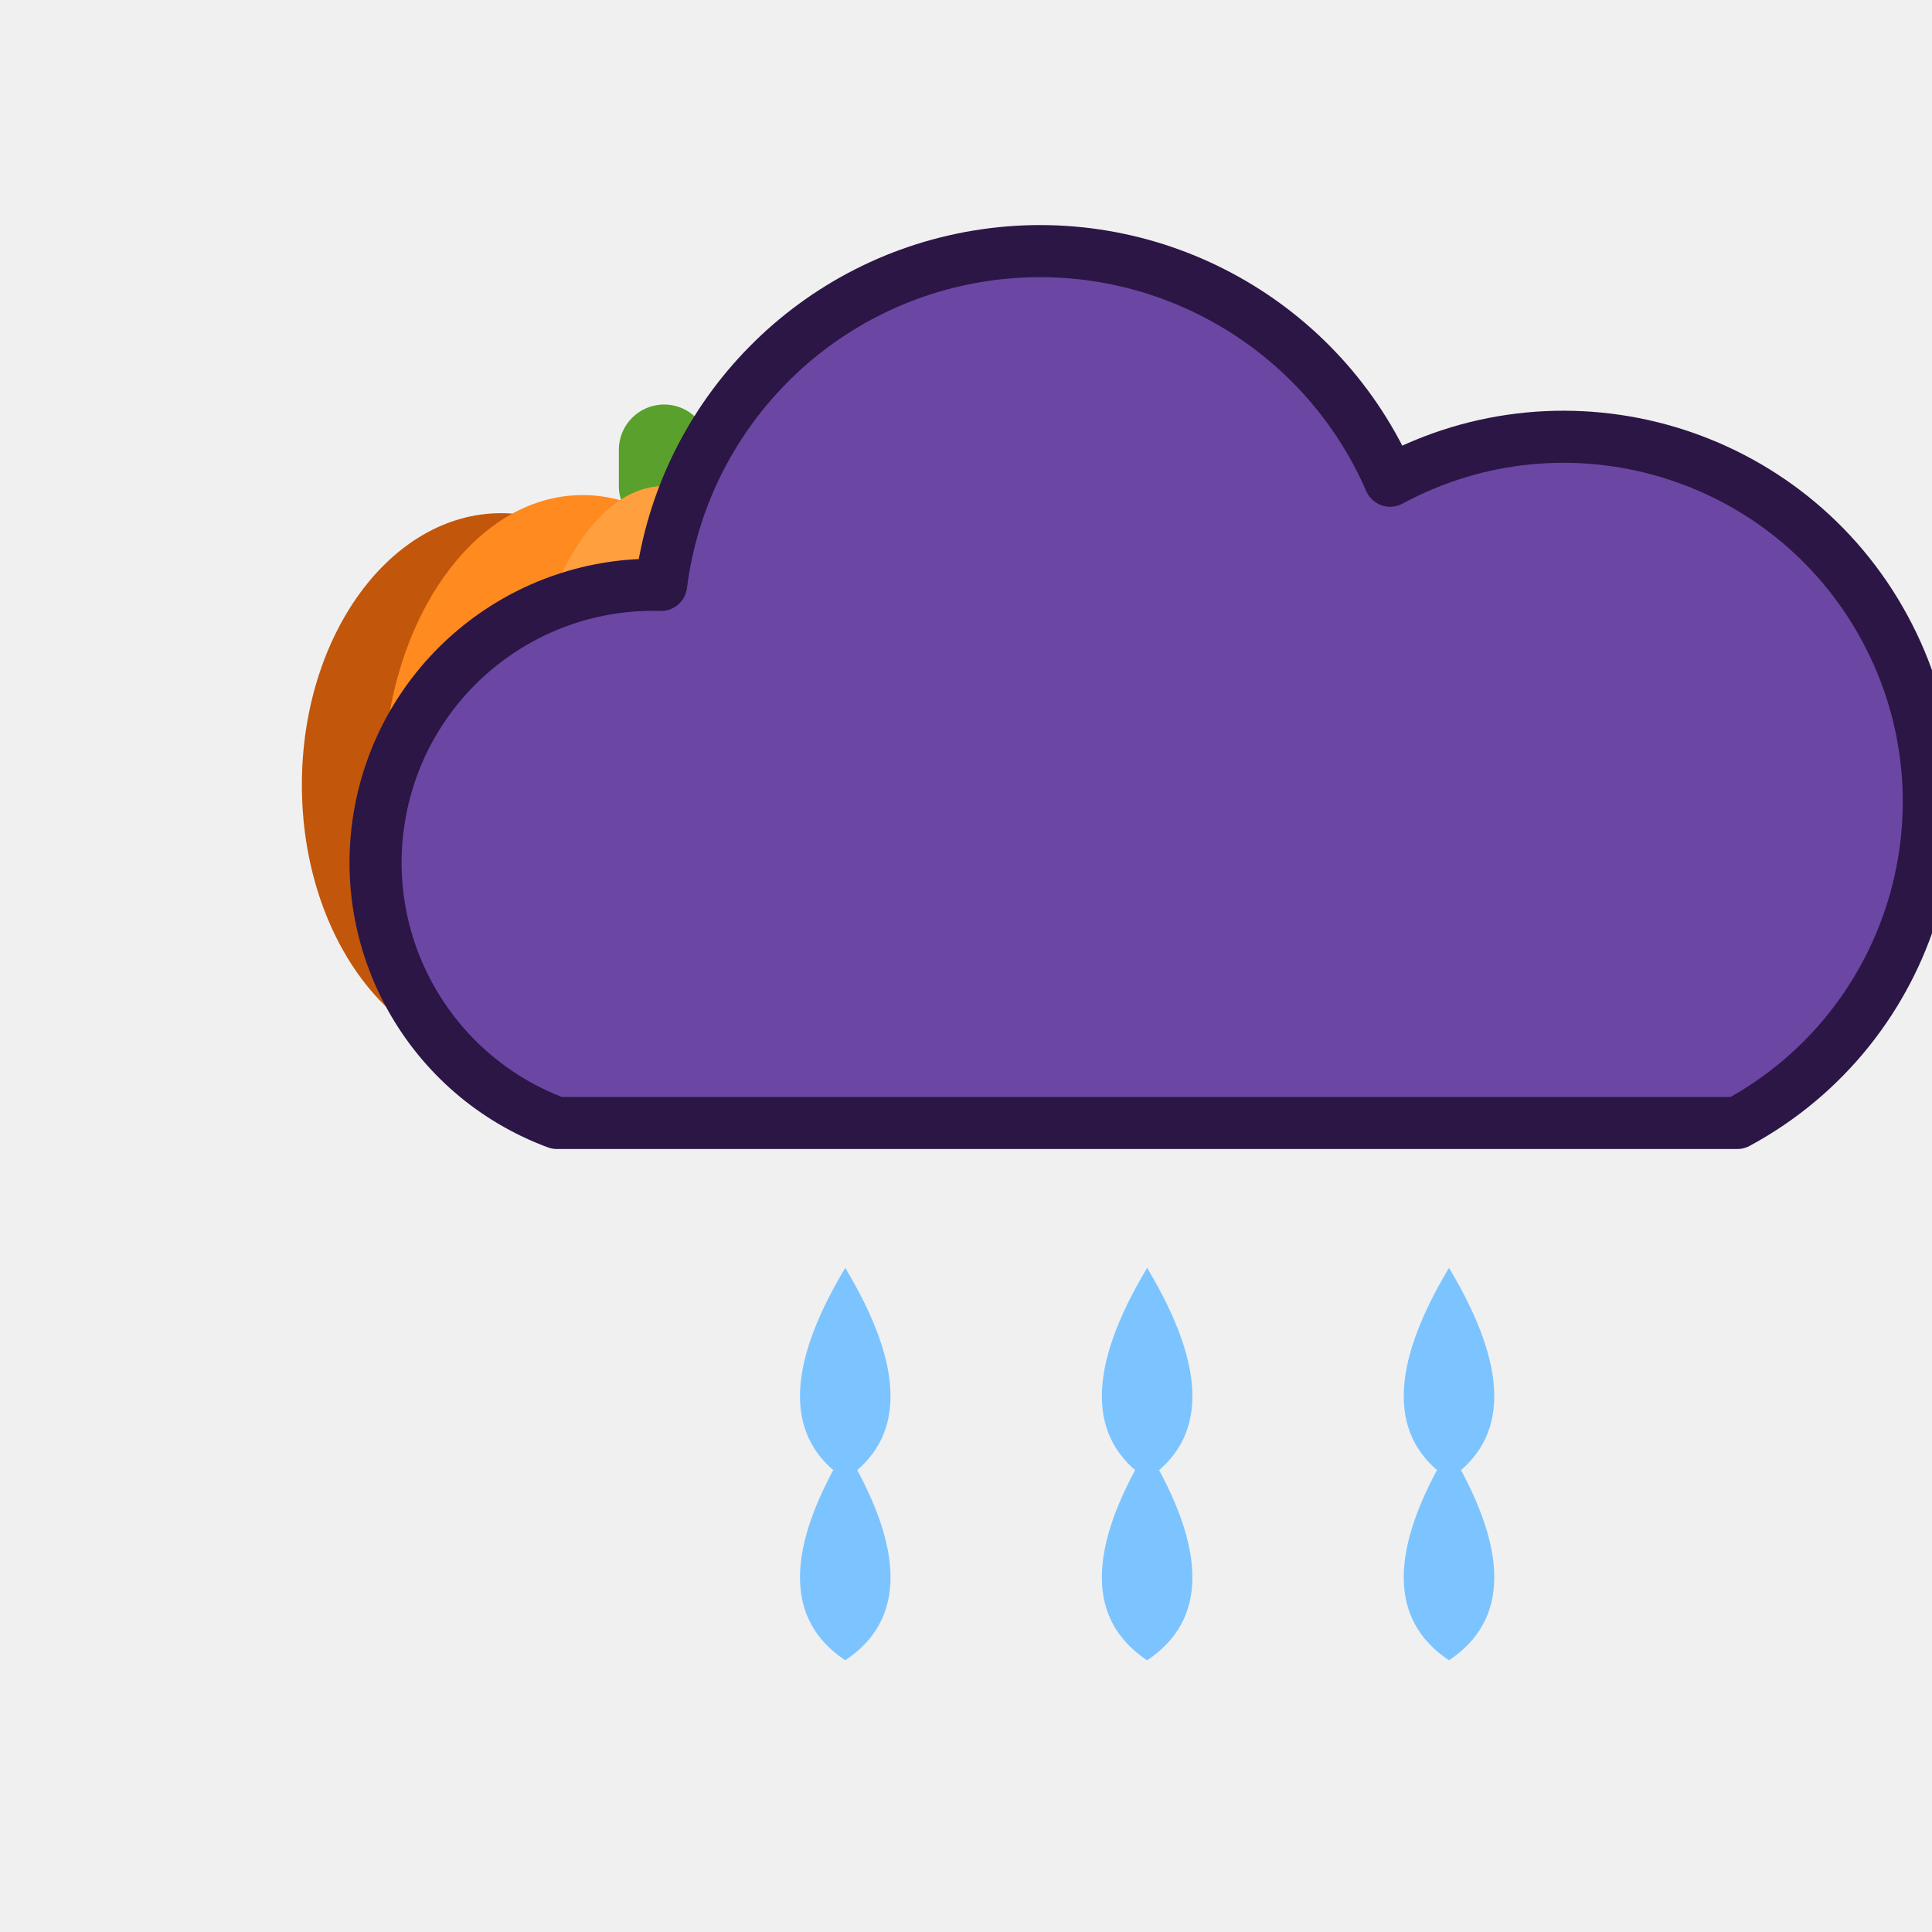
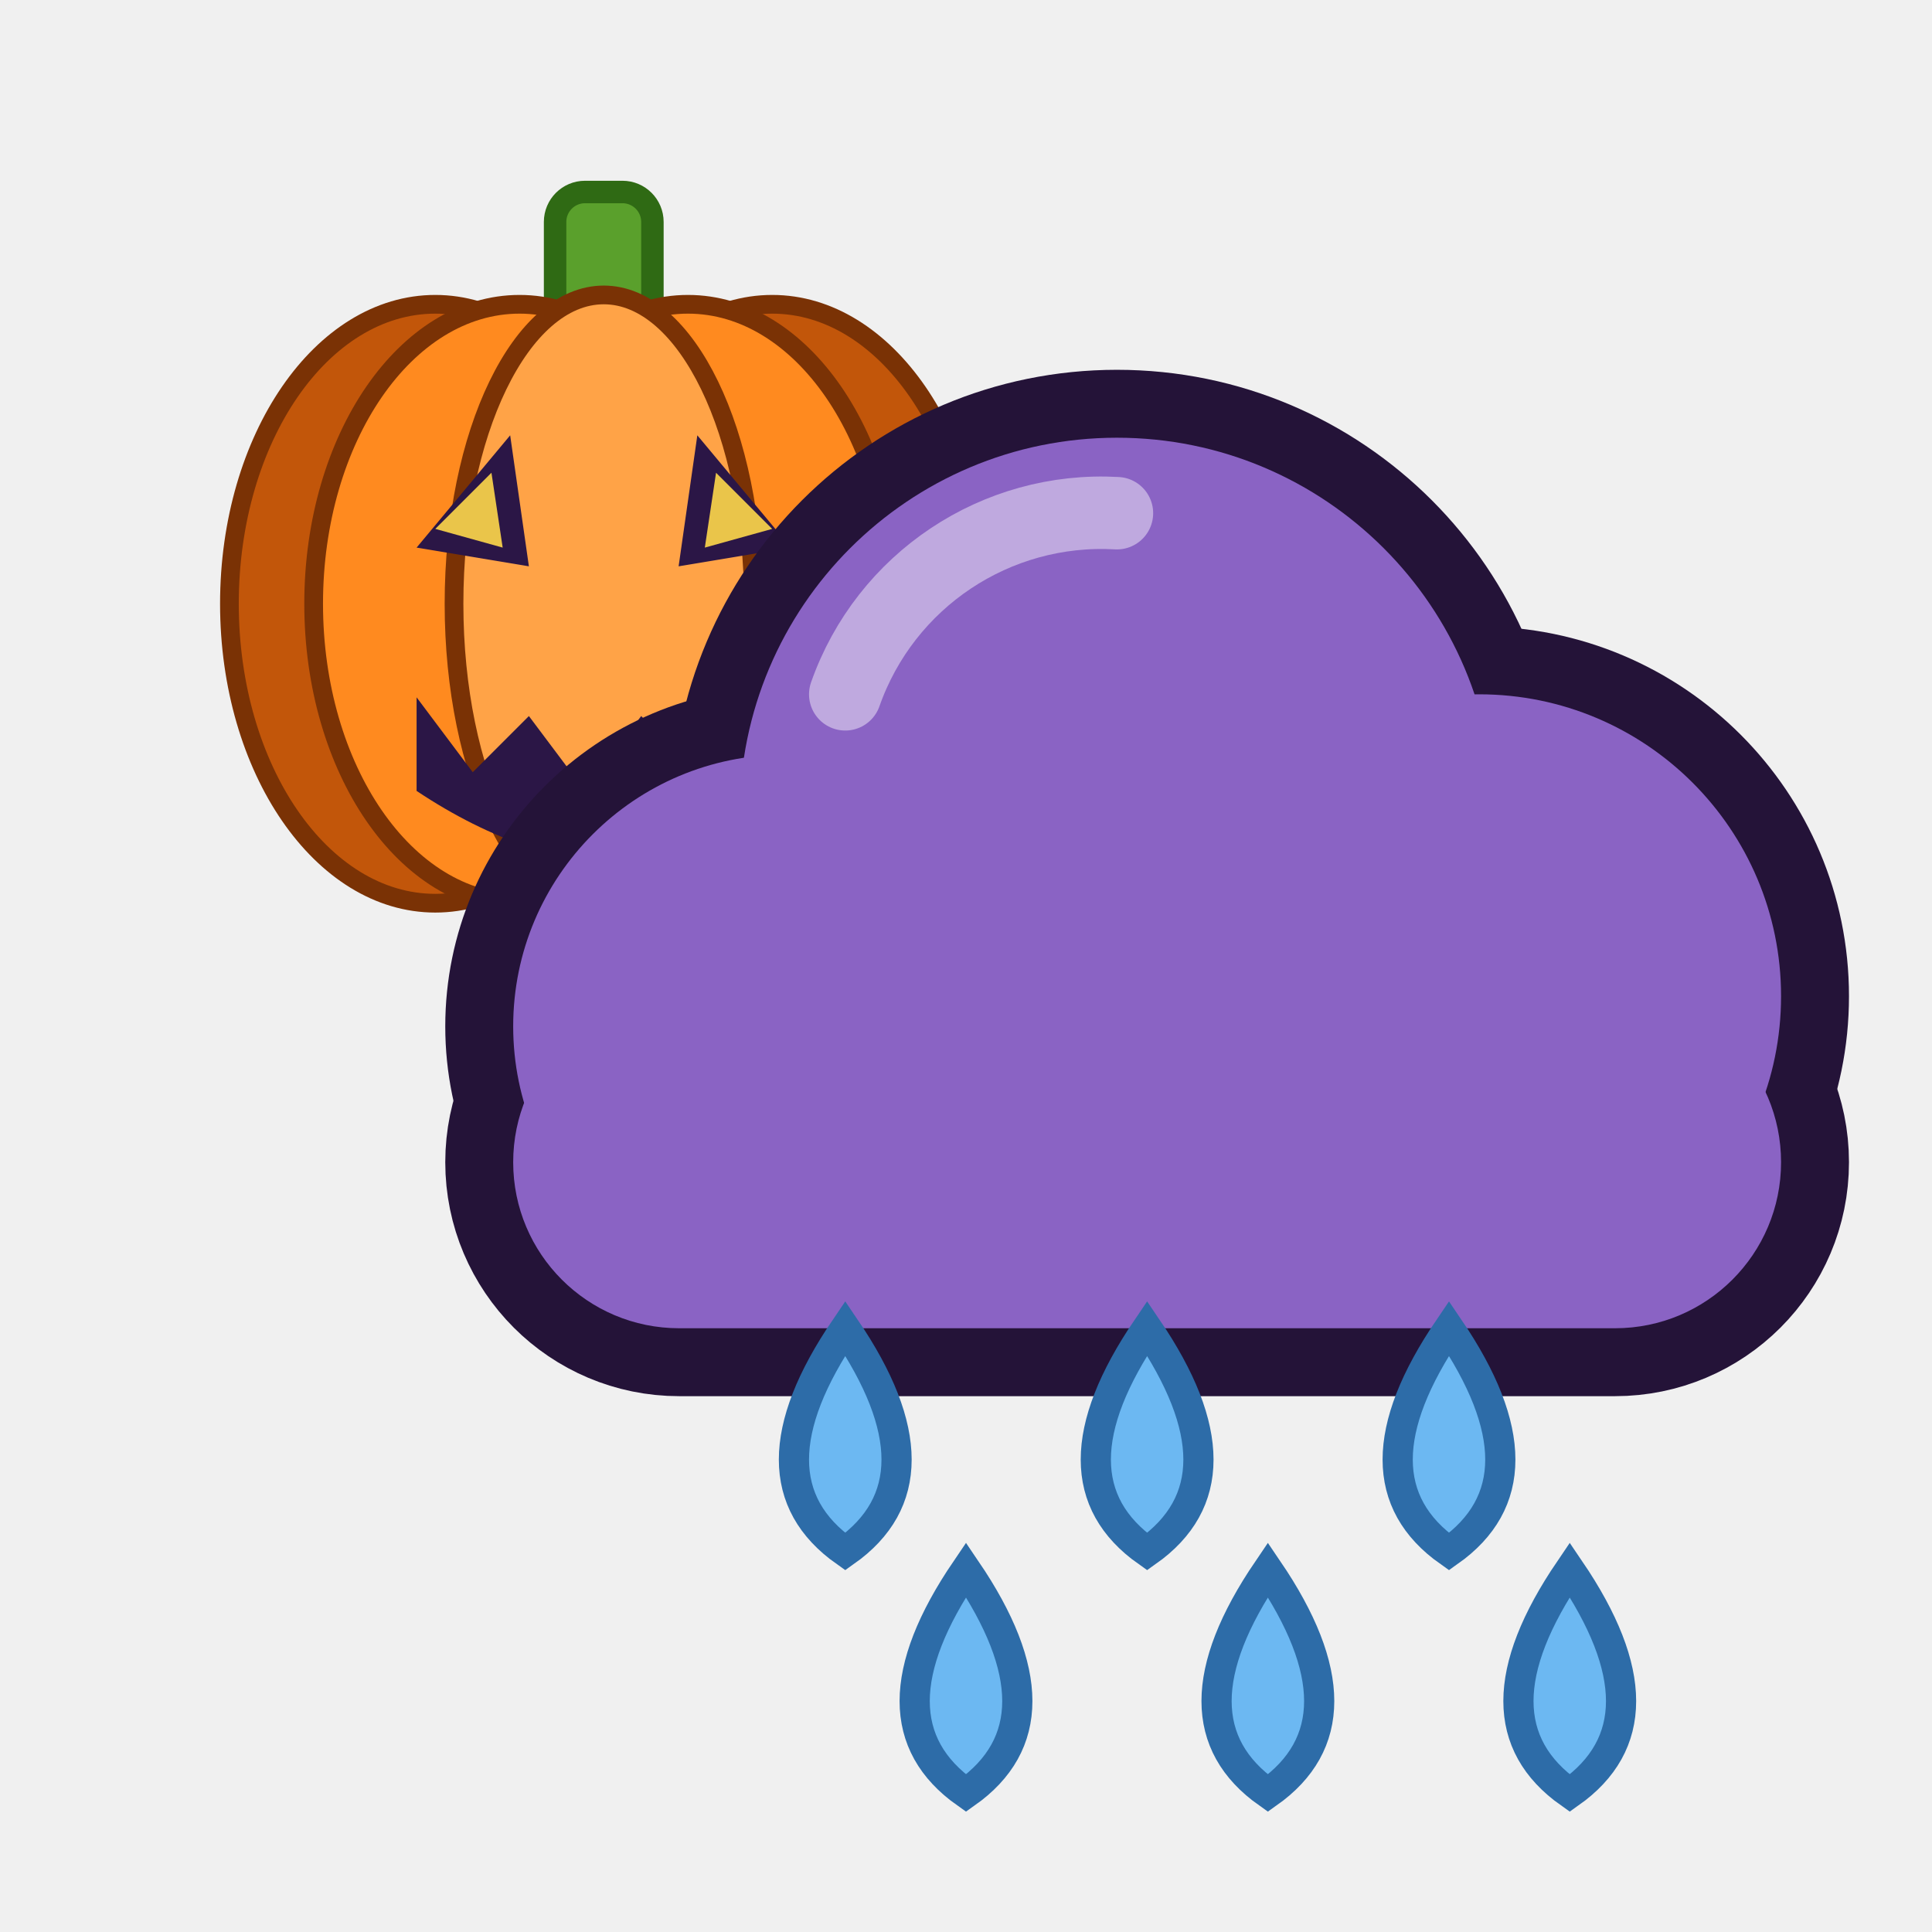
<svg xmlns="http://www.w3.org/2000/svg" viewBox="0 0 64 64" width="64" height="64" role="img" aria-label="Averses">
-   <g transform="translate(22 26)">
-     <rect x="-1.5" y="-12.6" width="3.0" height="4.2" rx="1.5" fill="#5aa02c" />
-     <ellipse cx="-5.4" cy="0" rx="6.6" ry="9.0" fill="#c2560a" />
-     <ellipse cx="5.4" cy="0" rx="6.6" ry="9.0" fill="#c2560a" />
-     <ellipse cx="-2.7" cy="0" rx="6.6" ry="9.6" fill="#ff8a1f" />
-     <ellipse cx="2.7" cy="0" rx="6.6" ry="9.6" fill="#ff8a1f" />
-     <ellipse cx="0" cy="0" rx="4.8" ry="9.9" fill="#ff9f3d" />
-     <path d="M-5.4 -2.4 l3.0 -3.0 l0.6 4.2 z M5.4 -2.4 l-3.0 -3.0 l-0.6 4.2 z" fill="#3b1d5a" />
-     <path d="M-5.4 3.0 l1.8 2.4 l1.8 -1.8 l1.8 2.4 l1.8 -2.4 l1.8 1.8 l1.8 -2.4 v3.6 q-5.4 3.6 -10.8 0 z" fill="#3b1d5a" />
+   <g transform="translate(20 20) rotate(0) scale(0.62)">
+     <g transform="translate(0 0) rotate(0) scale(1.0)">
+       <rect x="-2.6" y="-22" width="5.2" height="8" rx="1.6" fill="#5aa02c" stroke="#2f6a14" stroke-width="1.2" />
+       <ellipse cx="-9" cy="0" rx="11" ry="16" fill="#c2560a" stroke="#7a3205" stroke-width="1" />
+       <ellipse cx="9" cy="0" rx="11" ry="16" fill="#c2560a" stroke="#7a3205" stroke-width="1" />
+       <ellipse cx="-4.5" cy="0" rx="11" ry="16" fill="#ff8a1f" stroke="#7a3205" stroke-width="1" />
+       <ellipse cx="4.5" cy="0" rx="11" ry="16" fill="#ff8a1f" stroke="#7a3205" stroke-width="1" />
+       <ellipse cx="0" cy="0" rx="8" ry="16.5" fill="#ffa347" stroke="#7a3205" stroke-width="1" />
+       <path d="M-10 -3 l5 -6 l1 7z M10 -3 l-5 -6 l-1 7z" fill="#2b1646" />
+       <path d="M-10 5 l3 4 l3 -3 l3 4 l3 -4 l3 3 l3 -3 l3 3 l3 -4 v5 q-12 8 -24 0z" fill="#2b1646" />
+       <path d="M-9 -4 l3 -3 l.6 4z M9 -4 l-3 -3 l-.6 4z" fill="#ffd84a" opacity=".9" />
+     </g>
  </g>
-   <g transform="translate(38 28) scale(1.15)">
-     <path d="M-17 8 a8 8 0 0 1 3 -15.5 a11 11 0 0 1 21 -3 a9 9 0 0 1 10 18.5 z" fill="#6b46a3" stroke="#2b1646" stroke-width="1.5" stroke-linejoin="round" />
+   <g transform="translate(37 31) rotate(0) scale(1.0)">
+     <g fill="#241338" stroke="#241338" stroke-width="4.5" stroke-linejoin="round">
+       <circle cx="-11" cy="3" r="9" />
+       <circle cx="0" cy="-4" r="12.5" />
+       <circle cx="12" cy="2" r="10" />
+       <rect x="-20" y="2" width="42" height="11" rx="5.5" />
+     </g>
+     <g fill="#8a63c4">
+       <circle cx="-11" cy="3" r="9" />
+       <circle cx="0" cy="-4" r="12.5" />
+       <circle cx="12" cy="2" r="10" />
+       <rect x="-20" y="2" width="42" height="11" rx="5.5" />
+     </g>
+     <path d="M-9 -8 a9 9 0 0 1 9 -6" fill="none" stroke="#fff" stroke-opacity=".45" stroke-width="2.4" stroke-linecap="round" />
  </g>
-   <path d="M28 42 q-3 5 0 7 q3 -2 0 -7 z" fill="#7cc4ff" transform="translate(0 0)" />
-   <path d="M38 42 q-3 5 0 7 q3 -2 0 -7 z" fill="#7cc4ff" transform="translate(0 0)" />
-   <path d="M48 42 q-3 5 0 7 q3 -2 0 -7 z" fill="#7cc4ff" transform="translate(0 0)" />
-   <path d="M28 42 q-3 5 0 7 q3 -2 0 -7 z" fill="#7cc4ff" transform="translate(0 6)" />
-   <path d="M38 42 q-3 5 0 7 q3 -2 0 -7 z" fill="#7cc4ff" transform="translate(0 6)" />
-   <path d="M48 42 q-3 5 0 7 q3 -2 0 -7 z" fill="#7cc4ff" transform="translate(0 6)" />
+   <g transform="translate(36 44) rotate(0) scale(1.0)">
+     <path d="M-8 0 q-3.4 5 0 7.4 q3.4 -2.4 0 -7.4z" fill="#6cb8f2" stroke="#2d6ca8" stroke-width="1" />
+     <path d="M2 0 q-3.4 5 0 7.4 q3.4 -2.4 0 -7.4z" fill="#6cb8f2" stroke="#2d6ca8" stroke-width="1" />
+     <path d="M12 0 q-3.4 5 0 7.4 q3.4 -2.4 0 -7.4z" fill="#6cb8f2" stroke="#2d6ca8" stroke-width="1" />
+     <path d="M-4 8 q-3.4 5 0 7.4 q3.4 -2.4 0 -7.4z" fill="#6cb8f2" stroke="#2d6ca8" stroke-width="1" />
+     <path d="M6 8 q-3.4 5 0 7.4 q3.4 -2.4 0 -7.4z" fill="#6cb8f2" stroke="#2d6ca8" stroke-width="1" />
+     <path d="M16 8 q-3.4 5 0 7.4 q3.4 -2.4 0 -7.4z" fill="#6cb8f2" stroke="#2d6ca8" stroke-width="1" />
+   </g>
</svg>
